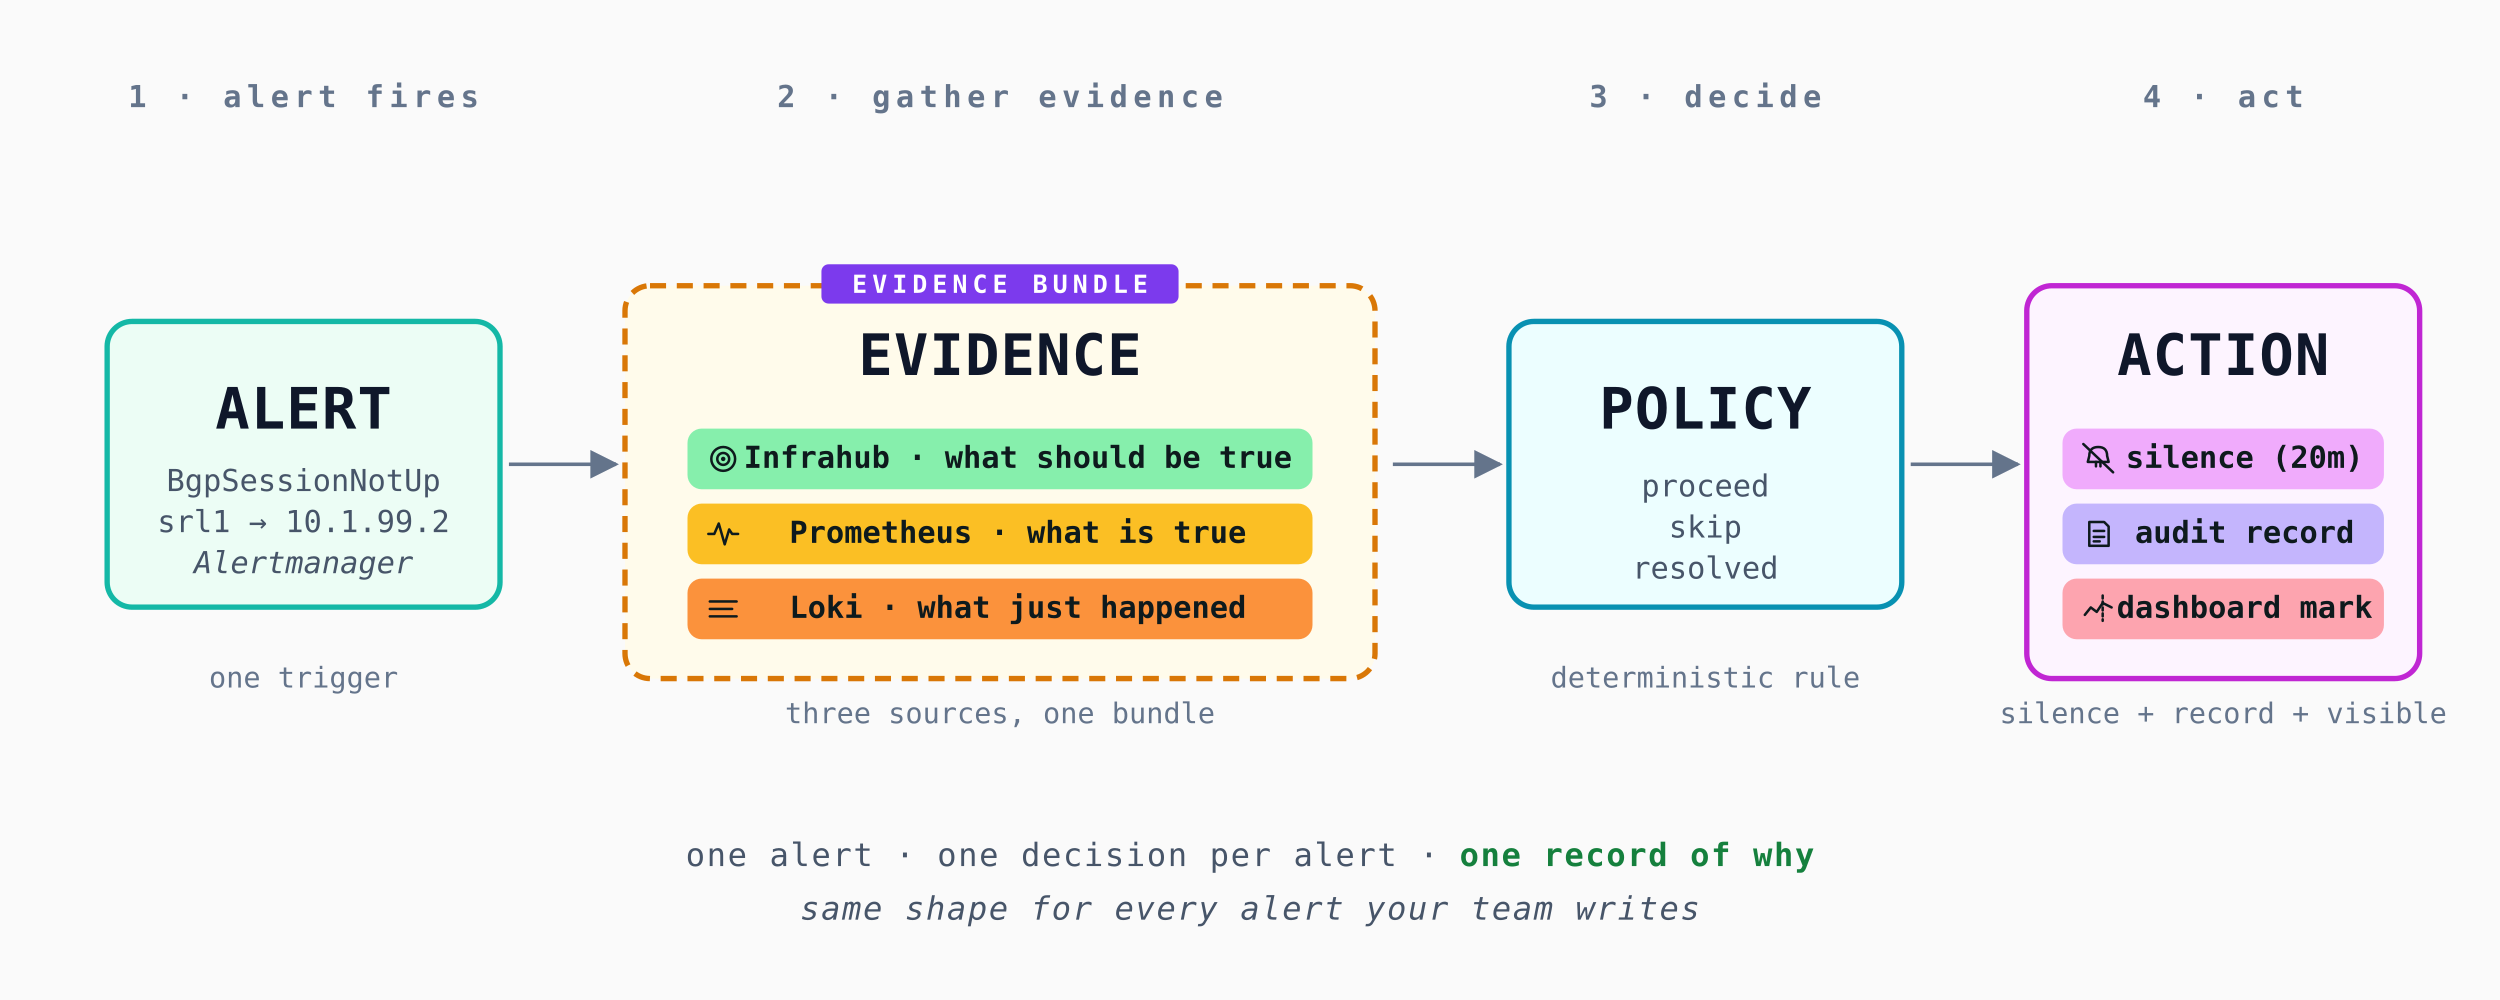
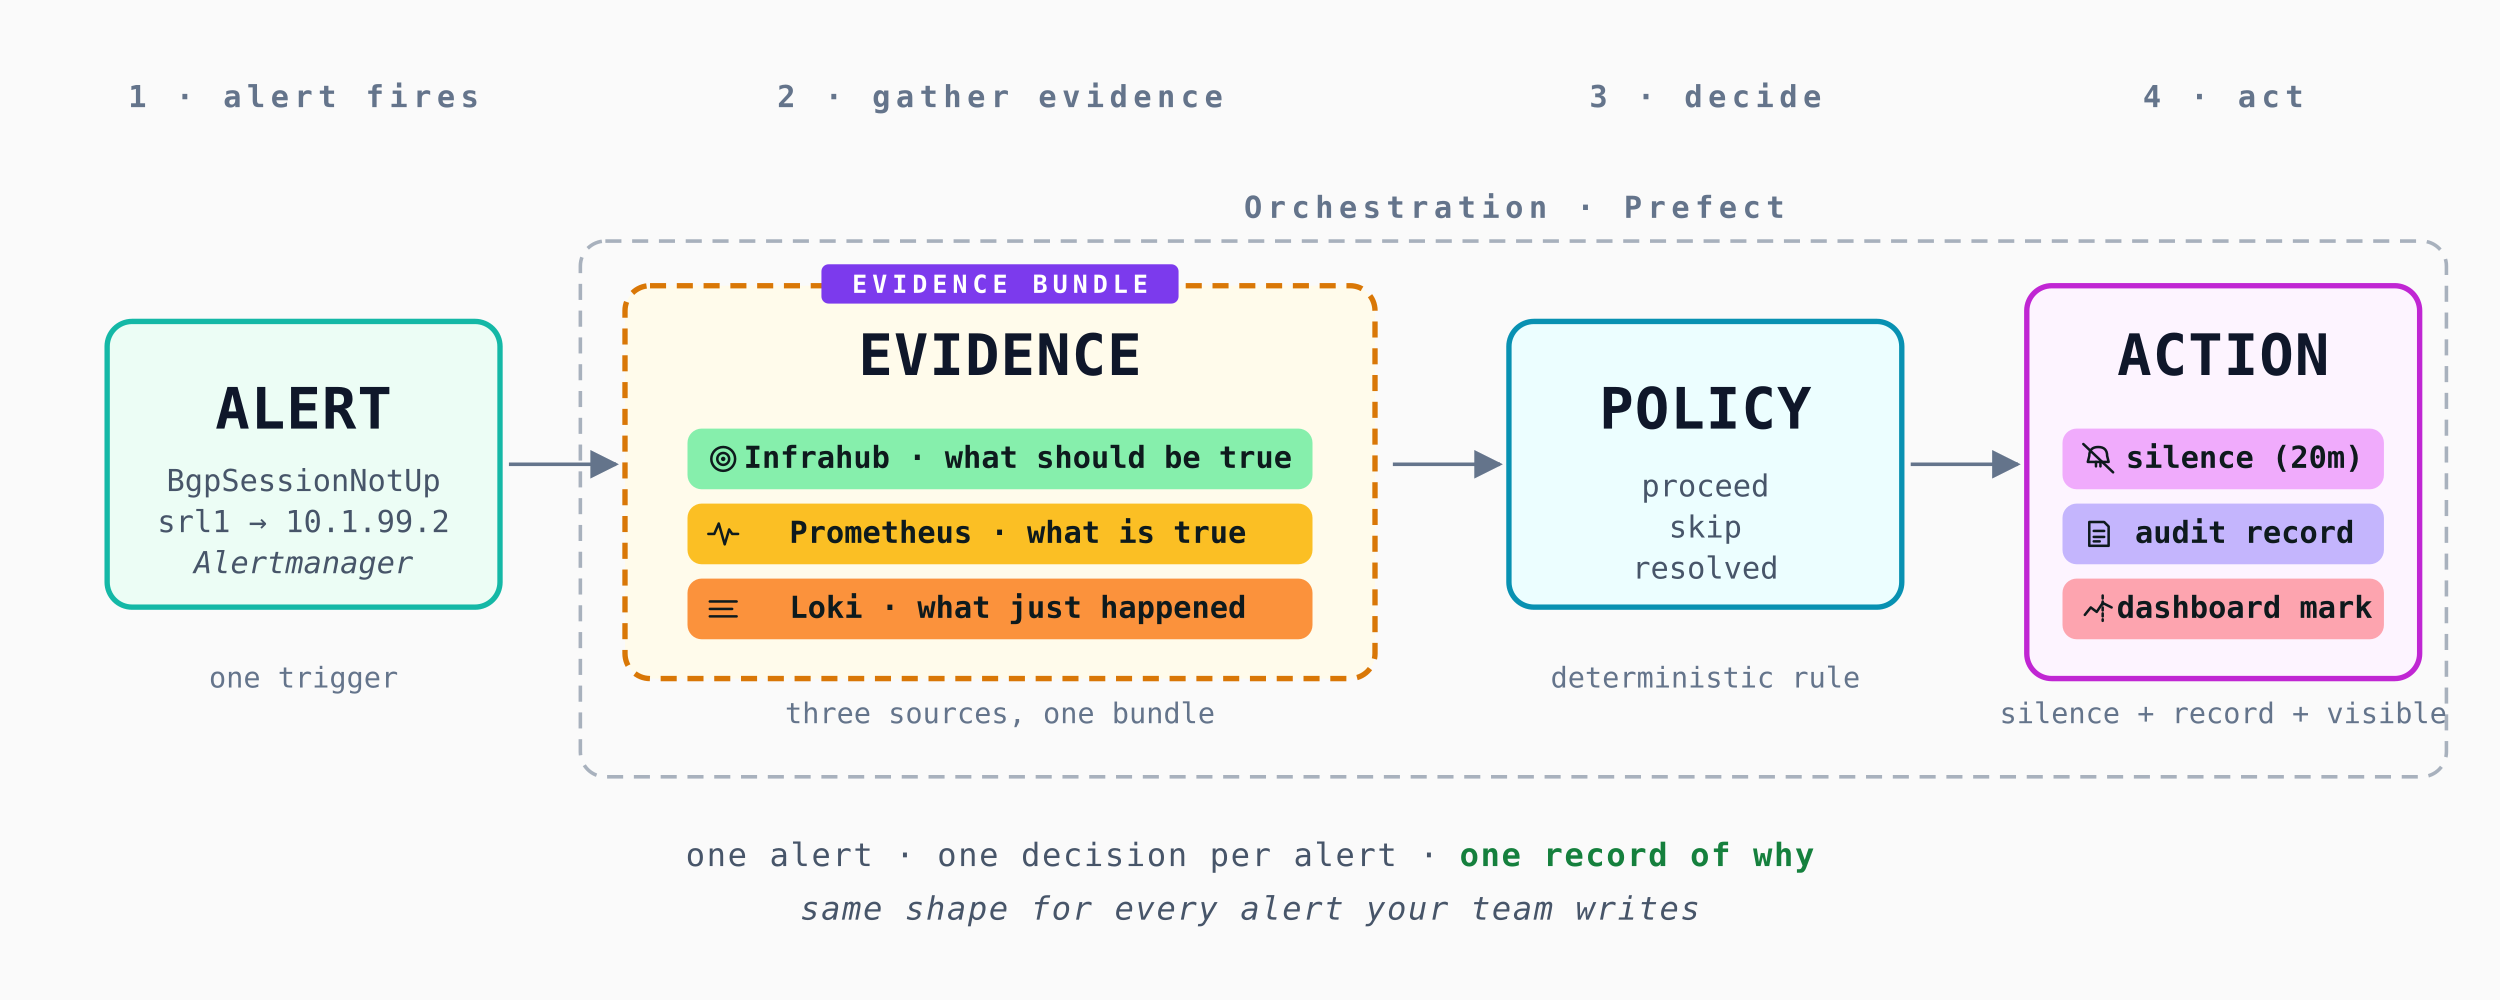
<svg xmlns="http://www.w3.org/2000/svg" viewBox="0 0 1400 560" role="img" aria-labelledby="title desc" font-family="'JetBrains Mono', 'Fira Code', 'SF Mono', 'Consolas', monospace">
  <style>
    .bg          { fill: #fafafa; }
    .phase-label { font-size: 17px; font-weight: 600; fill: #64748b;
                   letter-spacing: 0.18em; text-transform: uppercase; }
    .box-title   { font-size: 32px; font-weight: 700; fill: #0f172a;
                   letter-spacing: 0.02em; }
    .box-sub     { font-size: 17px; fill: #475569; }
    .pill-text   { font-size: 17px; font-weight: 600; fill: #0e1a1d; }
    .annot       { font-size: 16px; fill: #64748b; }
    .footer      { font-size: 18px; fill: #475569; letter-spacing: 0.05em; }
    .footer-emph { font-size: 18px; fill: #15803d; font-weight: 700;
                   letter-spacing: 0.05em; }
    .bundle-tag  { font-size: 14px; font-weight: 700; fill: #ffffff;
                   letter-spacing: 0.2em; }

    /* Phase boxes — light pastel fill + bold colored border */
    .box           { stroke-width: 3; }
    .box-alert     { fill: #ecfdf5; stroke: #14b8a6; }
    .box-evid      { fill: #fffbeb; stroke: #d97706; stroke-dasharray: 9 6; }
    .box-policy    { fill: #ecfeff; stroke: #0891b2; }
    .box-action    { fill: #fdf4ff; stroke: #c026d3; }

    /* Internal pill colors — bright enough to read on the light page */
    .pill-sot      { fill: #86efac; }
    .pill-prom     { fill: #fbbf24; }
    .pill-loki     { fill: #fb923c; }
    .pill-silence  { fill: #f0abfc; }
    .pill-audit    { fill: #c4b5fd; }
    .pill-panel    { fill: #fda4af; }

    .icon          { fill: none; stroke: #0e1a1d; stroke-width: 1.7;
                     stroke-linecap: round; stroke-linejoin: round; }
    .icon-fill     { fill: #0e1a1d; }

    .arrow         { fill: none; stroke: #64748b; stroke-width: 2; }
  </style>
  <defs>
    <marker id="ah" viewBox="0 0 10 10" refX="9" refY="5" markerWidth="8" markerHeight="8" orient="auto-start-reverse">
      <path d="M 0 0 L 10 5 L 0 10 z" fill="#64748b" />
    </marker>
    <symbol id="ic-target" viewBox="-12 -12 24 24">
      <circle class="icon" cx="0" cy="0" r="8" />
      <circle class="icon" cx="0" cy="0" r="4" />
      <circle class="icon-fill" cx="0" cy="0" r="1.5" />
    </symbol>
    <symbol id="ic-pulse" viewBox="-12 -12 24 24">
      <path class="icon" d="M -10 0 L -6 0 L -3 -7 L 1 7 L 4 -3 L 6 0 L 10 0" />
    </symbol>
    <symbol id="ic-log" viewBox="-12 -12 24 24">
      <line class="icon" x1="-9" y1="-5" x2="9" y2="-5" />
      <line class="icon" x1="-9" y1="0" x2="6" y2="0" />
      <line class="icon" x1="-9" y1="5" x2="9" y2="5" />
    </symbol>
    <symbol id="ic-silence" viewBox="-12 -12 24 24">
      <path class="icon" d="M -6 -2 Q -6 -8 0 -8 Q 6 -8 6 -2 L 7 2 L -7 2 Z" />
      <line class="icon" x1="-1.5" y1="2" x2="-1.5" y2="5" />
      <line class="icon" x1="1.5" y1="2" x2="1.5" y2="5" />
      <line class="icon" x1="-10" y1="-10" x2="10" y2="9" stroke-width="2.2" />
    </symbol>
    <symbol id="ic-doc" viewBox="-12 -12 24 24">
      <path class="icon" d="M -6 -8 L 4 -8 L 7 -5 L 7 8 L -6 8 Z" />
      <line class="icon" x1="-3" y1="-2" x2="4" y2="-2" />
      <line class="icon" x1="-3" y1="2" x2="4" y2="2" />
      <line class="icon" x1="-3" y1="5" x2="1" y2="5" />
    </symbol>
    <symbol id="ic-chartmark" viewBox="-12 -12 24 24">
      <polyline class="icon" points="-9,4 -5,-1 -1,2 3,-4 9,-1" />
      <line class="icon" x1="3" y1="-9" x2="3" y2="8" stroke-dasharray="2 2" />
    </symbol>
  </defs>
  <rect class="bg" x="0" y="0" width="1400" height="560" rx="0" />
+   <rect x="325" y="135" width="1045" height="300" rx="14" fill="none" stroke="#64748b" stroke-width="2" stroke-dasharray="9 6" opacity="0.55" />
+   <text x="848" y="122" class="phase-label" text-anchor="middle">Orchestration · Prefect</text>
  <text x="170" y="60" class="phase-label" text-anchor="middle">1 · alert fires</text>
  <text x="560" y="60" class="phase-label" text-anchor="middle">2 · gather evidence</text>
  <text x="955" y="60" class="phase-label" text-anchor="middle">3 · decide</text>
  <text x="1245" y="60" class="phase-label" text-anchor="middle">4 · act</text>
  <rect class="box box-alert" x="60" y="180" width="220" height="160" rx="14" />
  <text x="170" y="240" class="box-title" text-anchor="middle">ALERT</text>
  <text x="170" y="275" class="box-sub" text-anchor="middle">BgpSessionNotUp</text>
  <text x="170" y="298" class="box-sub" text-anchor="middle">srl1 → 10.1.99.2</text>
  <text x="170" y="321" class="box-sub" text-anchor="middle" font-style="italic" fill="#64748b">Alertmanager</text>
  <line class="arrow" x1="285" y1="260" x2="345" y2="260" marker-end="url(#ah)" />
  <rect class="box box-evid" x="350" y="160" width="420" height="220" rx="14" />
  <text x="560" y="210" class="box-title" text-anchor="middle">EVIDENCE</text>
  <rect x="460" y="148" width="200" height="22" rx="4" fill="#7c3aed" />
  <text x="560" y="164" class="bundle-tag" text-anchor="middle">EVIDENCE BUNDLE</text>
  <g>
    <rect class="pill-sot" x="385" y="240" width="350" height="34" rx="8" />
    <use href="#ic-target" x="395" y="247" width="20" height="20" />
    <text x="570" y="262" class="pill-text" text-anchor="middle">Infrahub  ·  what should be true</text>
  </g>
  <g>
    <rect class="pill-prom" x="385" y="282" width="350" height="34" rx="8" />
    <use href="#ic-pulse" x="395" y="289" width="20" height="20" />
    <text x="570" y="304" class="pill-text" text-anchor="middle">Prometheus  ·  what is true</text>
  </g>
  <g>
    <rect class="pill-loki" x="385" y="324" width="350" height="34" rx="8" />
    <use href="#ic-log" x="395" y="331" width="20" height="20" />
    <text x="570" y="346" class="pill-text" text-anchor="middle">Loki  ·  what just happened</text>
  </g>
  <line class="arrow" x1="780" y1="260" x2="840" y2="260" marker-end="url(#ah)" />
  <rect class="box box-policy" x="845" y="180" width="220" height="160" rx="14" />
  <text x="955" y="240" class="box-title" text-anchor="middle">POLICY</text>
  <text x="955" y="278" class="box-sub" text-anchor="middle">proceed</text>
  <text x="955" y="301" class="box-sub" text-anchor="middle">skip</text>
  <text x="955" y="324" class="box-sub" text-anchor="middle">resolved</text>
  <line class="arrow" x1="1070" y1="260" x2="1130" y2="260" marker-end="url(#ah)" />
  <rect class="box box-action" x="1135" y="160" width="220" height="220" rx="14" />
  <text x="1245" y="210" class="box-title" text-anchor="middle">ACTION</text>
  <g>
    <rect class="pill-silence" x="1155" y="240" width="180" height="34" rx="8" />
    <use href="#ic-silence" x="1165" y="247" width="20" height="20" />
    <text x="1257" y="262" class="pill-text" text-anchor="middle">silence (20m)</text>
  </g>
  <g>
    <rect class="pill-audit" x="1155" y="282" width="180" height="34" rx="8" />
    <use href="#ic-doc" x="1165" y="289" width="20" height="20" />
    <text x="1257" y="304" class="pill-text" text-anchor="middle">audit record</text>
  </g>
  <g>
    <rect class="pill-panel" x="1155" y="324" width="180" height="34" rx="8" />
    <use href="#ic-chartmark" x="1165" y="331" width="20" height="20" />
    <text x="1257" y="346" class="pill-text" text-anchor="middle">dashboard mark</text>
  </g>
  <text x="170" y="385" class="annot" text-anchor="middle">one trigger</text>
  <text x="560" y="405" class="annot" text-anchor="middle">three sources, one bundle</text>
  <text x="955" y="385" class="annot" text-anchor="middle">deterministic rule</text>
  <text x="1245" y="405" class="annot" text-anchor="middle">silence + record + visible</text>
  <text x="700" y="485" class="footer" text-anchor="middle">
    one alert  ·  one decision per alert  ·  <tspan class="footer-emph">one record of why</tspan>
  </text>
  <text x="700" y="515" class="footer" text-anchor="middle" font-style="italic">
    same shape for every alert your team writes
  </text>
</svg>
